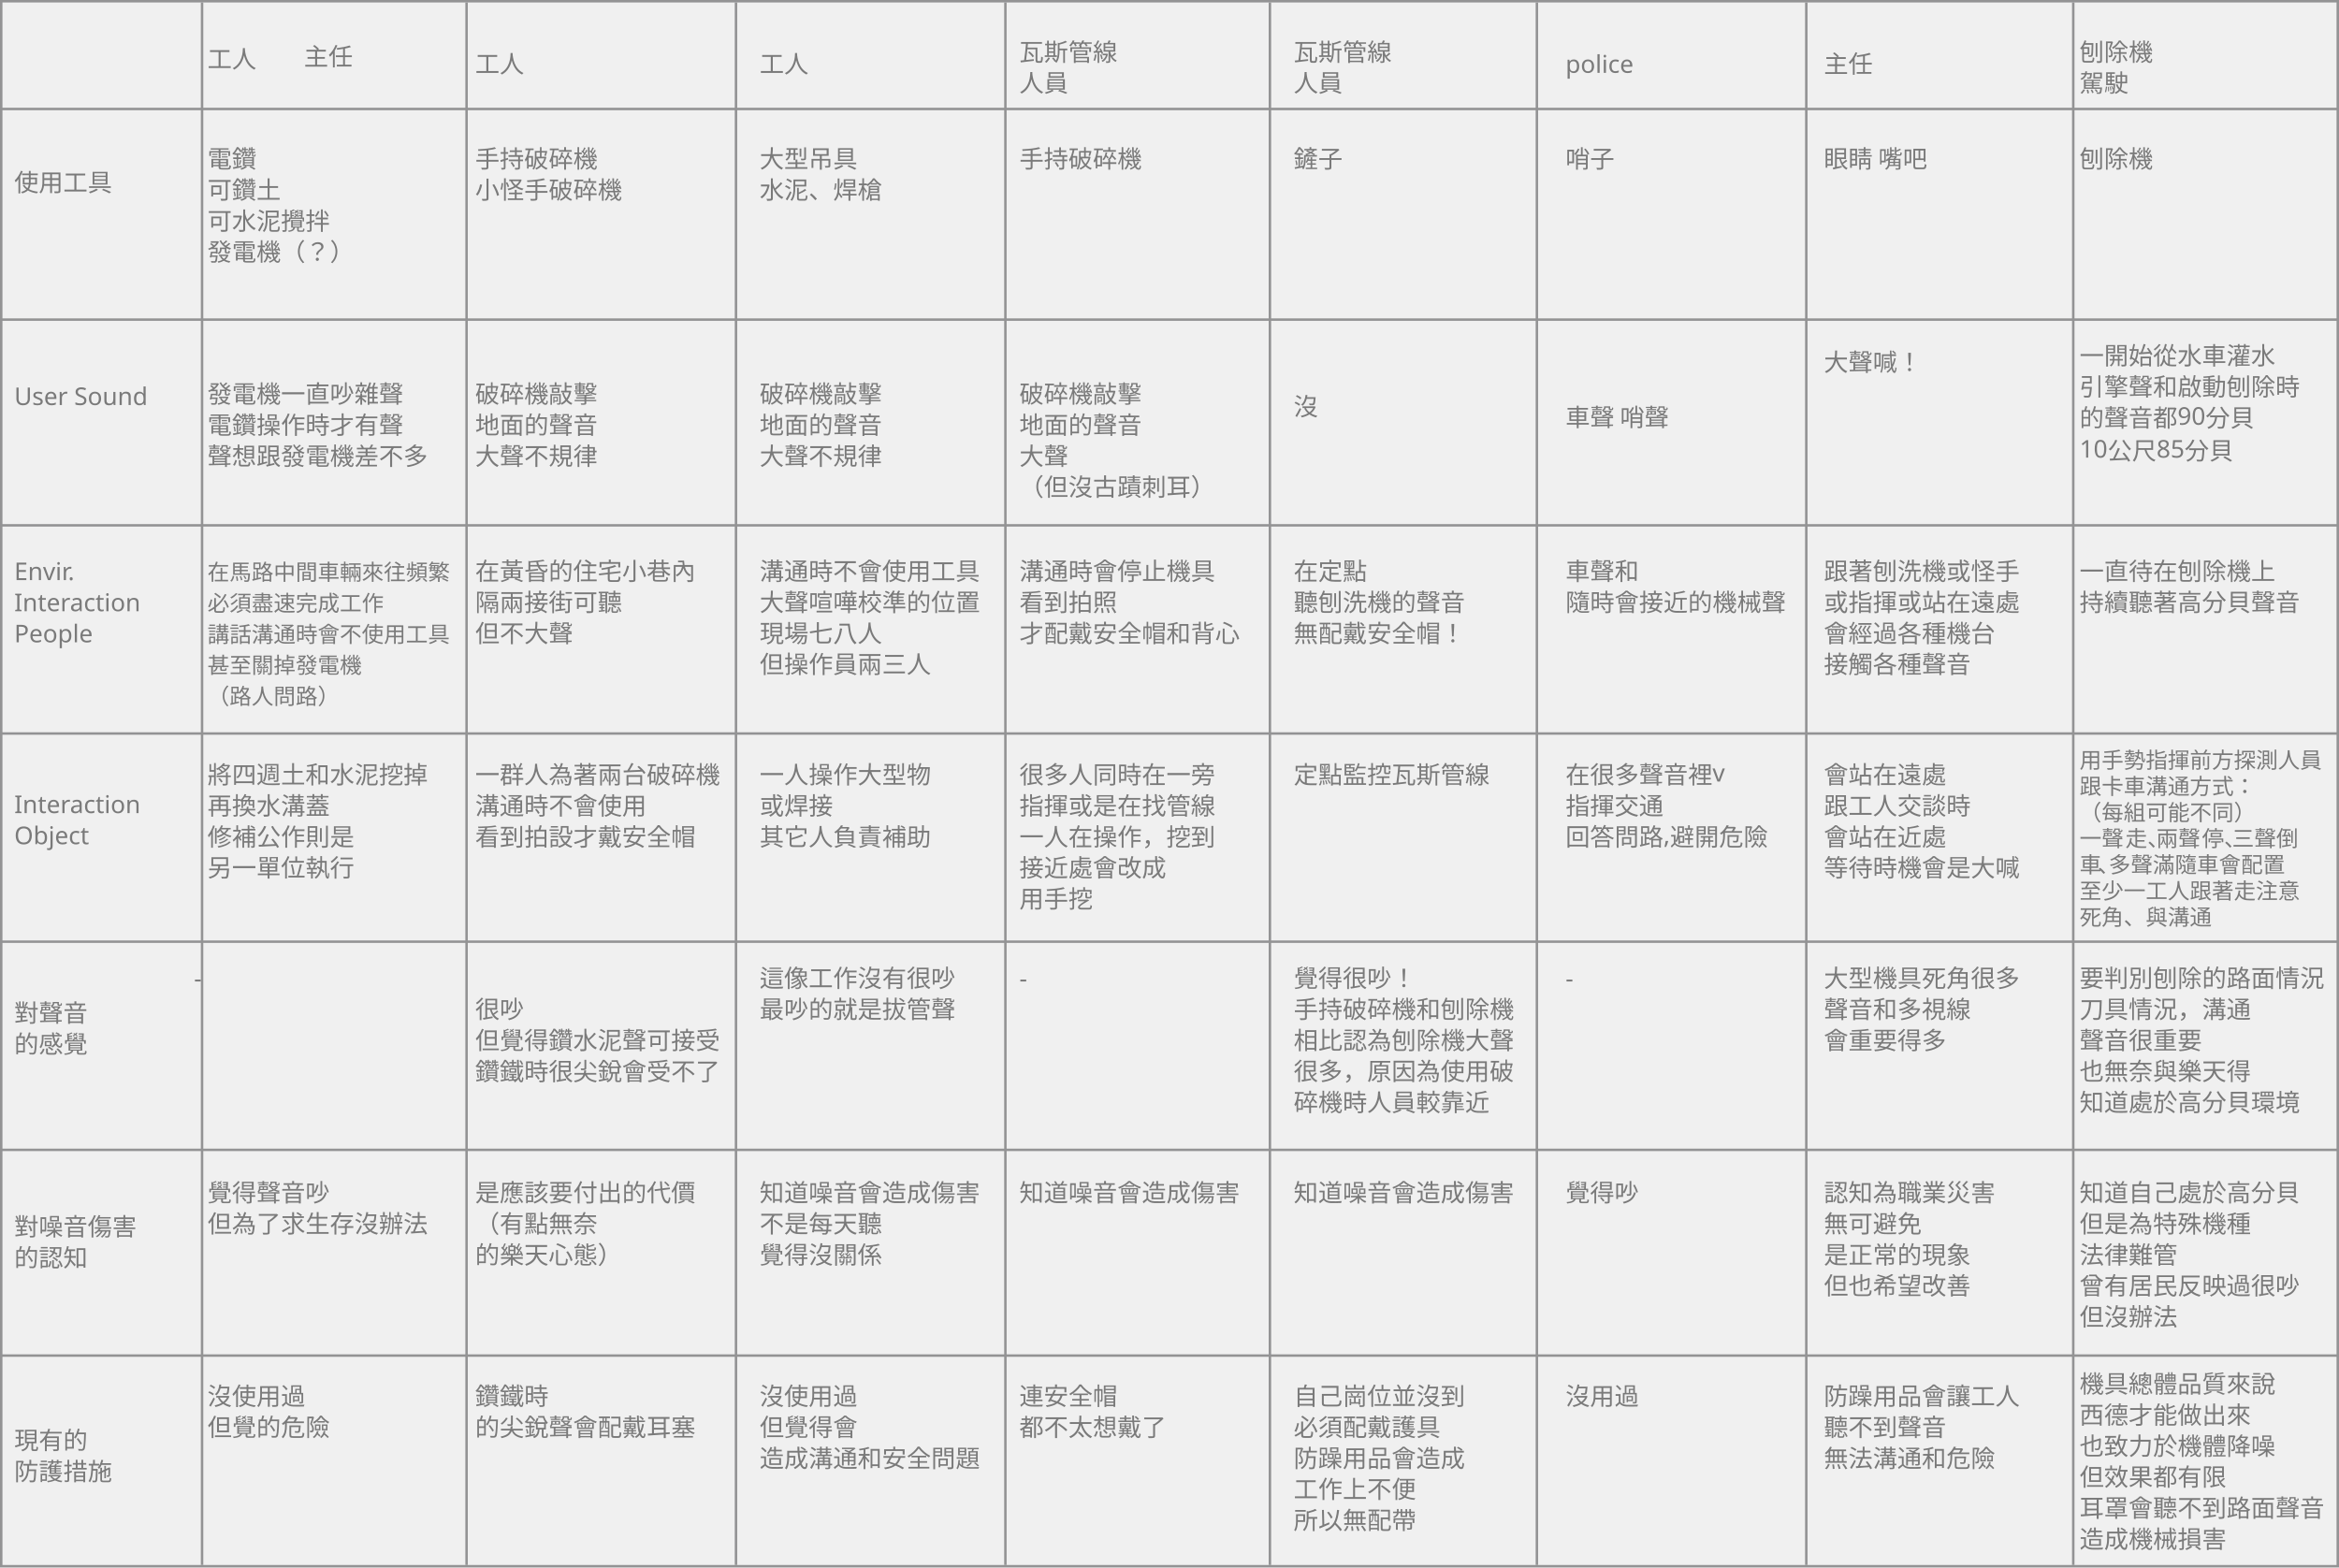
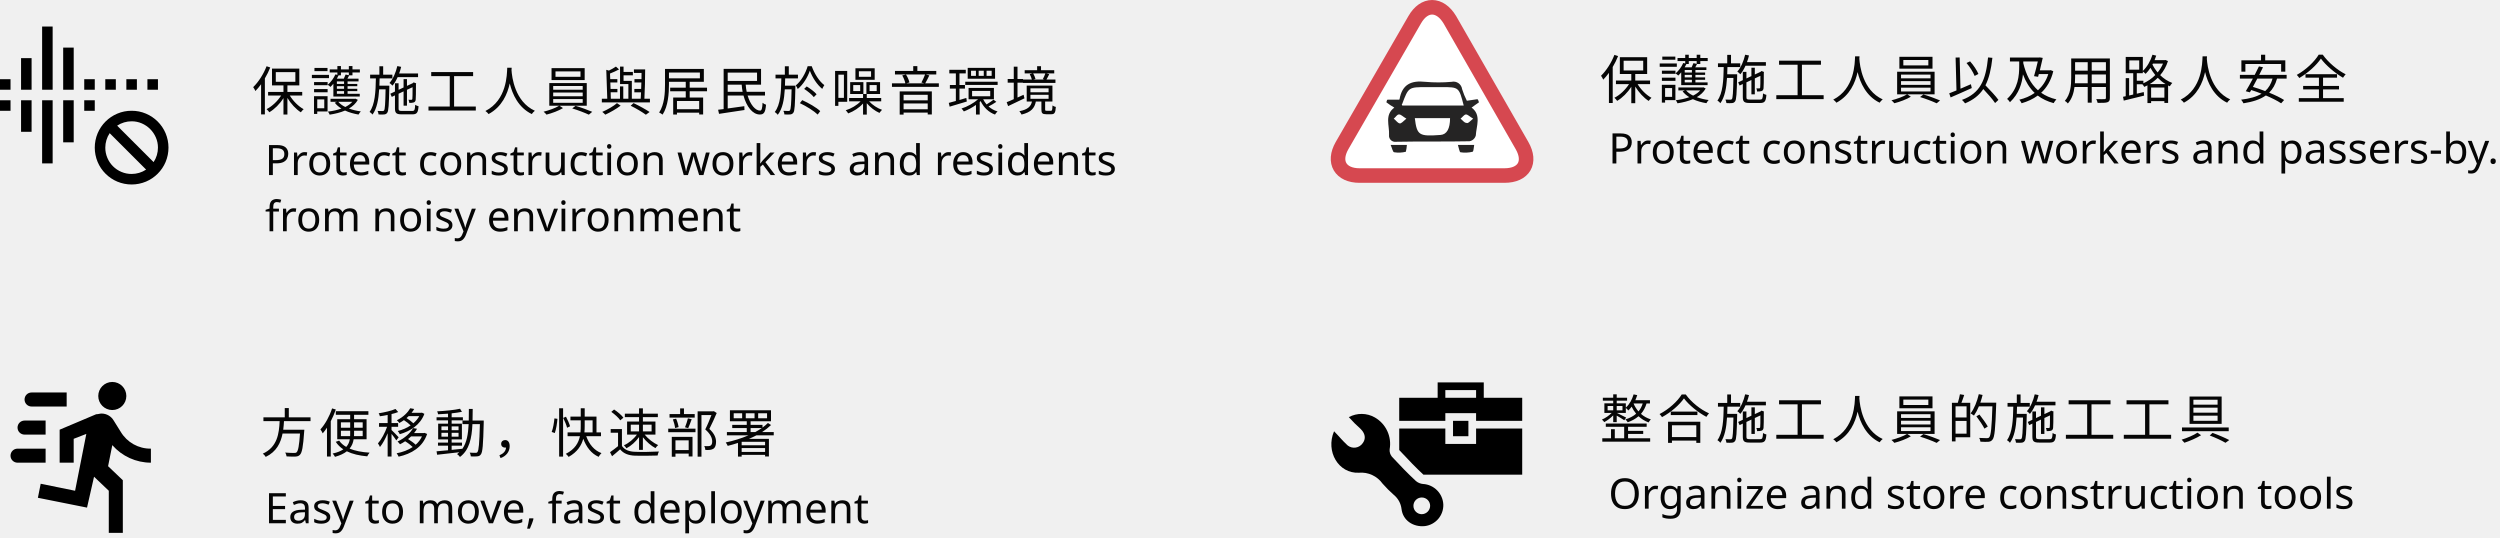
- <svg xmlns="http://www.w3.org/2000/svg" width="955" height="640" viewBox="0 0 955 640">
-   <g id="d_wall4" transform="translate(-359 -2449.528)">
-     <text id="瓦斯管線_人員" data-name="瓦斯管線 人員" transform="translate(775.189 2474.432)" fill="#7a7a7a" font-size="10" font-family="MicrosoftJhengHeiUIRegular, Microsoft JhengHei UI">
-       <tspan x="0" y="0">瓦斯管線</tspan>
-       <tspan x="0" y="12.6">人員</tspan>
+ <svg xmlns="http://www.w3.org/2000/svg" width="712.251" height="153.072" viewBox="0 0 712.251 153.072">
+   <g id="d_wall4" transform="translate(-1110.006 -834.052)">
+     <text id="Organize_and_store_construction_tools" data-name="Organize and store construction tools" transform="translate(1568.258 978.978)" fill="#050505" font-size="12" font-family="NotoSans-Regular, Noto Sans">
+       <tspan x="0" y="0">Organize and store construction tools</tspan>
    </text>
-     <text id="瓦斯管線_人員-2" data-name="瓦斯管線 人員" transform="translate(887.189 2474.432)" fill="#7a7a7a" font-size="10" font-family="MicrosoftJhengHeiUIRegular, Microsoft JhengHei UI">
-       <tspan x="0" y="0">瓦斯管線</tspan>
-       <tspan x="0" y="12.6">人員</tspan>
+     <text id="Protect_construction_workers_and_residents_from_noisy_environment" data-name="Protect construction workers and residents  from noisy environment" transform="translate(1185.49 883.937)" fill="#050505" font-size="12" font-family="NotoSans-Regular, Noto Sans">
+       <tspan x="0" y="0">Protect construction workers and residents </tspan>
+       <tspan x="0" y="16">from noisy environment</tspan>
    </text>
-     <text id="刨除機_駕駛" data-name="刨除機 駕駛" transform="translate(1208.053 2474.432)" fill="#7a7a7a" font-size="10" font-family="MicrosoftJhengHeiUIRegular, Microsoft JhengHei UI">
-       <tspan x="0" y="0">刨除機</tspan>
-       <tspan x="0" y="12.6">駕駛</tspan>
+     <text id="Protect_construction_workers_and_passers-by." data-name="Protect construction workers and passers-by." transform="translate(1568.258 880.624)" fill="#050505" font-size="12" font-family="NotoSans-Regular, Noto Sans">
+       <tspan x="0" y="0">Protect construction workers and passers-by.</tspan>
    </text>
-     <text id="主任" transform="translate(1103.654 2479.261)" fill="#7a7a7a" font-size="10" font-family="MicrosoftJhengHeiUIRegular, Microsoft JhengHei UI">
-       <tspan x="0" y="0">主任</tspan>
+     <text id="Easy_to_move_fast_deployment" data-name="Easy to move, fast deployment" transform="translate(1185.49 983.124)" fill="#050505" font-size="12" font-family="NotoSans-Regular, Noto Sans">
+       <tspan x="0" y="0">Easy to move, fast deployment</tspan>
    </text>
-     <text id="police" transform="translate(998.189 2479.261)" fill="#7a7a7a" font-size="10" font-family="MicrosoftJhengHeiUIRegular, Microsoft JhengHei UI">
-       <tspan x="0" y="0">police</tspan>
+     <text id="整合施工人員的施工工具" transform="translate(1565.797 959)" fill="#050505" font-size="15" font-family="YuGothicUI-Regular, Yu Gothic UI" letter-spacing="0.1em">
+       <tspan x="0" y="0">整合施工人員的施工工具</tspan>
    </text>
-     <text id="哨子" transform="translate(998.189 2518.018)" fill="#7a7a7a" font-size="10" font-family="MicrosoftJhengHeiUIRegular, Microsoft JhengHei UI">
-       <tspan x="0" y="0">哨子</tspan>
+     <text id="保護施工人員與居民於噪音環境" transform="translate(1181.797 865.488)" fill="#050505" font-size="15" font-family="YuGothicUI-Regular, Yu Gothic UI" letter-spacing="0.1em">
+       <tspan x="0" y="0">保護施工人員與居民於噪音環境</tspan>
    </text>
-     <text id="工人" transform="translate(443.69 2477.261)" fill="#7a7a7a" font-size="10" font-family="MicrosoftJhengHeiUIRegular, Microsoft JhengHei UI">
-       <tspan x="0" y="0">工人</tspan>
+     <text id="方便移動_快速部署" data-name="方便移動，快速部署" transform="translate(1184.258 962.956)" fill="#050505" font-size="15" font-family="YuGothicUI-Regular, Yu Gothic UI" letter-spacing="0.1em">
+       <tspan x="0" y="0">方便移動，快速部署</tspan>
    </text>
-     <text id="工人-2" data-name="工人" transform="translate(553 2479.261)" fill="#7a7a7a" font-size="10" font-family="MicrosoftJhengHeiUIRegular, Microsoft JhengHei UI">
-       <tspan x="0" y="0">工人</tspan>
+     <text id="保護施工人員以及用路人安全" transform="translate(1565.797 862.248)" fill="#050505" font-size="15" font-family="YuGothicUI-Regular, Yu Gothic UI" letter-spacing="0.1em">
+       <tspan x="0" y="0">保護施工人員以及用路人安全</tspan>
    </text>
-     <text id="工人-3" data-name="工人" transform="translate(669.139 2479.261)" fill="#7a7a7a" font-size="10" font-family="MicrosoftJhengHeiUIRegular, Microsoft JhengHei UI">
-       <tspan x="0" y="0">工人</tspan>
-     </text>
-     <text id="主任-2" data-name="主任" transform="translate(483.076 2476.261)" fill="#7a7a7a" font-size="10" font-family="MicrosoftJhengHeiUIRegular, Microsoft JhengHei UI">
-       <tspan x="0" y="0">主任</tspan>
-     </text>
-     <text id="使用工具" transform="translate(364.802 2527.669)" fill="#7a7a7a" font-size="10" font-family="MicrosoftJhengHeiUIRegular, Microsoft JhengHei UI">
-       <tspan x="0" y="0">使用工具</tspan>
-     </text>
-     <text id="User_Sound" data-name="User Sound" transform="translate(364.801 2614.917)" fill="#7a7a7a" font-size="10" font-family="MicrosoftJhengHeiUIRegular, Microsoft JhengHei UI">
-       <tspan x="0" y="0">User Sound</tspan>
-     </text>
-     <text id="Envir._Interaction_People" data-name="Envir.  Interaction  People" transform="translate(364.802 2686.393)" fill="#7a7a7a" font-size="10" font-family="MicrosoftJhengHeiUIRegular, Microsoft JhengHei UI">
-       <tspan x="0" y="0">Envir. </tspan>
-       <tspan x="0" y="12.7">Interaction </tspan>
-       <tspan x="0" y="25.4">People</tspan>
-     </text>
-     <text id="Interaction_Object" data-name="Interaction  Object" transform="translate(364.802 2781.526)" fill="#7a7a7a" font-size="10" font-family="MicrosoftJhengHeiUIRegular, Microsoft JhengHei UI">
-       <tspan x="0" y="0">Interaction </tspan>
-       <tspan x="0" y="12.7">Object</tspan>
-     </text>
-     <text id="對聲音_的感覺" data-name="對聲音 的感覺" transform="translate(364.802 2866.774)" fill="#7a7a7a" font-size="10" font-family="MicrosoftJhengHeiUIRegular, Microsoft JhengHei UI">
-       <tspan x="0" y="0">對聲音</tspan>
-       <tspan x="0" y="12.7">的感覺</tspan>
-     </text>
-     <text id="對噪音傷害_的認知" data-name="對噪音傷害 的認知" transform="translate(364.801 2954.022)" fill="#7a7a7a" font-size="10" font-family="MicrosoftJhengHeiUIRegular, Microsoft JhengHei UI">
-       <tspan x="0" y="0">對噪音傷害</tspan>
-       <tspan x="0" y="12.7">的認知</tspan>
-     </text>
-     <text id="現有的_防護措施" data-name="現有的 防護措施" transform="translate(364.802 3041.269)" fill="#7a7a7a" font-size="10" font-family="MicrosoftJhengHeiUIRegular, Microsoft JhengHei UI">
-       <tspan x="0" y="0">現有的</tspan>
-       <tspan x="0" y="12.7">防護措施</tspan>
-     </text>
-     <g id="グループ" transform="translate(359 2395.428)">
-       <text id="電鑽" transform="translate(84.69 122.59)" fill="#7a7a7a" font-size="10" font-family="MicrosoftJhengHeiUIRegular, Microsoft JhengHei UI">
-         <tspan x="0" y="0">電鑽</tspan>
-       </text>
-       <text id="可鑽土" transform="translate(84.69 135.29)" fill="#7a7a7a" font-size="10" font-family="MicrosoftJhengHeiUIRegular, Microsoft JhengHei UI">
-         <tspan x="0" y="0">可鑽土</tspan>
-       </text>
-       <text id="可水泥攪拌" transform="translate(84.69 147.99)" fill="#7a7a7a" font-size="10" font-family="MicrosoftJhengHeiUIRegular, Microsoft JhengHei UI">
-         <tspan x="0" y="0">可水泥攪拌</tspan>
-       </text>
-       <text id="發電機_" data-name="發電機（？）" transform="translate(84.69 160.59)" fill="#7a7a7a" font-size="10" font-family="MicrosoftJhengHeiUIRegular, Microsoft JhengHei UI">
-         <tspan x="0" y="0">發電機（？）</tspan>
-       </text>
+     <path id="パス_18094" data-name="パス 18094" d="M51.526,30.468a2.381,2.381,0,1,1,2.381-2.381,2.424,2.424,0,0,1-2.381,2.381m.366-8.607a3.642,3.642,0,0,1-2.014-.824c-2.381-2.2-4.67-4.578-6.867-6.959a2.9,2.9,0,0,1-.641-2.106,8.691,8.691,0,0,0-4.212-9.065,7.627,7.627,0,0,0-7.417-.092A39.427,39.427,0,0,0,34.129,6.2c1.465,1.465,1.557,3.113.183,4.487a2.968,2.968,0,0,1-4.3-.183c-1.19-1.1-2.2-2.381-3.479-3.663-2.472,5.769,1.282,12.087,7.05,11.812a7.477,7.477,0,0,1,6.776,3.113,35.283,35.283,0,0,0,3.2,3.2A6.116,6.116,0,0,1,45.757,29c.366,3.2,3.3,5.219,6.684,4.853a6,6,0,0,0,5.219-6.135,6.142,6.142,0,0,0-5.769-5.86" transform="translate(1463.547 950.079)" />
+     <g id="グループ_2232" data-name="グループ 2232" transform="translate(1131.096 829.493)">
+       <path id="パス_18095" data-name="パス 18095" d="M364.4,50.014c-5.413,0-7.714-3.789-5.007-8.525L380.1,5.627c2.706-4.736,7.172-4.736,10.014,0l20.569,35.861c2.706,4.736.541,8.525-5.007,8.525Z" transform="translate(1.86 4.559)" fill="#fff" stroke="#d64850" stroke-miterlimit="10" stroke-width="4.148" />
+       <path id="パス_18096" data-name="パス 18096" d="M370.947,26.668a19.207,19.207,0,0,1-2.247-1.5s.15-.749.3-.749h3.295c-.15.3,0,0,.15-.15.749-4.194,3.295-5.392,7.339-4.942a41.677,41.677,0,0,0,7.489,0,2.468,2.468,0,0,1,3,2.1,21.657,21.657,0,0,0,1.348,3.295c1.048-.15,2.1-.3,3-.449.15,0,.449.749.449.9-.6.449-1.348.9-2.1,1.5,2.846,2.1,1.348,5.242,1.2,7.938a2.265,2.265,0,0,1-1.8,1.647c-7.039.15-13.929,0-20.968.15a1.741,1.741,0,0,1-1.947-1.947c.15-2.7-1.348-5.691,1.5-7.788m2.247-.6h17.523c-1.348-5.242-1.348-5.242-6.29-5.242h-4.194c-5.242,0-5.242,0-7.039,4.793q-.225,0,0,.449m3.594,3.595c.6,4.942,1.2,5.242,7.339,4.793,1.8-.15,2.7-1.8,2.7-4.793Zm16.625.15c-1.048-.6-1.5-1.2-2.1-1.2-.6.15-.9.749-1.5,1.2.6.449,1.048,1.2,1.648,1.2.449.3,1.048-.449,1.947-1.2m-19.021,0c-1.048-.6-1.5-1.2-2.1-1.2s-.9.749-1.5,1.2c.6.449,1.048,1.2,1.648,1.348.449.15,1.048-.6,1.947-1.348" transform="translate(5.196 8.544)" fill="#252424" fill-rule="evenodd" />
+       <path id="パス_18097" data-name="パス 18097" d="M369.5,31.3h4.643a13.491,13.491,0,0,1-.3,1.947,8.163,8.163,0,0,1-3.295.15c-.449,0-.6-1.2-1.048-2.1" transform="translate(5.595 14.546)" fill="#252424" fill-rule="evenodd" />
+       <path id="パス_18098" data-name="パス 18098" d="M382.3,31.3h4.643c-.15.749-.15,1.8-.449,1.947a8.78,8.78,0,0,1-3.445.15c-.3,0-.449-1.2-.749-2.1" transform="translate(11.965 14.546)" fill="#252424" fill-rule="evenodd" />
    </g>
-     <text id="手持破碎機_小怪手破碎機" data-name="手持破碎機 小怪手破碎機" transform="translate(553 2518.018)" fill="#7a7a7a" font-size="10" font-family="MicrosoftJhengHeiUIRegular, Microsoft JhengHei UI">
-       <tspan x="0" y="0">手持破碎機</tspan>
-       <tspan x="0" y="12.7">小怪手破碎機</tspan>
-     </text>
-     <text id="大型吊具_水泥_焊槍" data-name="大型吊具 水泥、焊槍" transform="translate(669.139 2518.018)" fill="#7a7a7a" font-size="10" font-family="MicrosoftJhengHeiUIRegular, Microsoft JhengHei UI">
-       <tspan x="0" y="0">大型吊具</tspan>
-       <tspan x="0" y="12.7">水泥、焊槍</tspan>
-     </text>
-     <text id="手持破碎機" transform="translate(775.189 2518.018)" fill="#7a7a7a" font-size="10" font-family="MicrosoftJhengHeiUIRegular, Microsoft JhengHei UI">
-       <tspan x="0" y="0">手持破碎機</tspan>
-     </text>
-     <text id="鏟子" transform="translate(887.189 2518.018)" fill="#7a7a7a" font-size="10" font-family="MicrosoftJhengHeiUIRegular, Microsoft JhengHei UI">
-       <tspan x="0" y="0">鏟子</tspan>
-     </text>
-     <text id="眼睛_嘴吧" data-name="眼睛 嘴吧" transform="translate(1103.654 2518.018)" fill="#7a7a7a" font-size="10" font-family="MicrosoftJhengHeiUIRegular, Microsoft JhengHei UI">
-       <tspan x="0" y="0">眼睛 嘴吧</tspan>
-     </text>
-     <text id="發電機一直吵雜聲_電鑽操作時才有聲_聲想跟發電機差不多" data-name="發電機一直吵雜聲 電鑽操作時才有聲 聲想跟發電機差不多" transform="translate(443.69 2614.012)" fill="#7a7a7a" font-size="10" font-family="MicrosoftJhengHeiUIRegular, Microsoft JhengHei UI">
-       <tspan x="0" y="0">發電機一直吵雜聲</tspan>
-       <tspan x="0" y="12.7">電鑽操作時才有聲</tspan>
-       <tspan x="0" y="25.4">聲想跟發電機差不多</tspan>
-     </text>
-     <g id="グループ-2" data-name="グループ" transform="translate(359 2395.428)">
-       <text id="在馬路中間車輛來往頻繁" transform="translate(84.69 290.964)" fill="#7a7a7a" font-size="9" font-family="MicrosoftJhengHeiUIRegular, Microsoft JhengHei UI">
-         <tspan x="0" y="0">在馬路中間車輛來往頻繁</tspan>
-       </text>
-       <text id="必須盡速完成工作" transform="translate(84.69 303.664)" fill="#7a7a7a" font-size="9" font-family="MicrosoftJhengHeiUIRegular, Microsoft JhengHei UI">
-         <tspan x="0" y="0">必須盡速完成工作</tspan>
-       </text>
-       <text id="講話溝通時會不使用工具" transform="translate(84.69 316.364)" fill="#7a7a7a" font-size="9" font-family="MicrosoftJhengHeiUIRegular, Microsoft JhengHei UI">
-         <tspan x="0" y="0">講話溝通時會不使用工具</tspan>
-       </text>
-       <text id="甚至關掉發電機" transform="translate(84.69 328.964)" fill="#7a7a7a" font-size="9" font-family="MicrosoftJhengHeiUIRegular, Microsoft JhengHei UI">
-         <tspan x="0" y="0">甚至關掉發電機</tspan>
-       </text>
-       <text id="_路人問路_" data-name="（路人問路）" transform="translate(84.69 341.664)" fill="#7a7a7a" font-size="9" font-family="MicrosoftJhengHeiUIRegular, Microsoft JhengHei UI">
-         <tspan x="0" y="0">（路人問路）</tspan>
-       </text>
+     <g id="run-fast" transform="translate(1109 939.871)">
+       <path id="パス_20644" data-name="パス 20644" d="M33,11a4,4,0,1,0-4-4,4,4,0,0,0,4,4M25.8,38.8l2-8.8L32,34V46h4V31l-4.2-4L33,21a14.6,14.6,0,0,0,11,5V22a9.827,9.827,0,0,1-8.6-4.8l-2-3.2A4.019,4.019,0,0,0,30,12c-.6,0-1,.2-1.6.2L18,16.6V26h4V19.2l3.6-1.4L22.4,34l-9.8-2-.8,4,14,2.8M8,18a2,2,0,0,1,0-4h6v4H8m2-8a2,2,0,0,1,0-4H20v4H10M6,26a2,2,0,1,1,0-4h8v4Z" />
    </g>
-     <text id="在黃昏的住宅小巷內_隔兩接街可聽_但不大聲" data-name="在黃昏的住宅小巷內 隔兩接街可聽 但不大聲" transform="translate(553 2686.393)" fill="#7a7a7a" font-size="10" font-family="MicrosoftJhengHeiUIRegular, Microsoft JhengHei UI">
-       <tspan x="0" y="0">在黃昏的住宅小巷內</tspan>
-       <tspan x="0" y="12.7">隔兩接街可聽</tspan>
-       <tspan x="0" y="25.4">但不大聲</tspan>
-     </text>
-     <g id="グループ-3" data-name="グループ" transform="translate(359 2395.428)">
-       <text id="溝通時不會使用工具" transform="translate(310.139 290.964)" fill="#7a7a7a" font-size="10" font-family="MicrosoftJhengHeiUIRegular, Microsoft JhengHei UI">
-         <tspan x="0" y="0">溝通時不會使用工具</tspan>
-       </text>
-       <text id="大聲喧嘩校準的位置" transform="translate(310.139 303.664)" fill="#7a7a7a" font-size="10" font-family="MicrosoftJhengHeiUIRegular, Microsoft JhengHei UI">
-         <tspan x="0" y="0">大聲喧嘩校準的位置</tspan>
-       </text>
-       <text id="現場七八人" transform="translate(310.139 316.364)" fill="#7a7a7a" font-size="10" font-family="MicrosoftJhengHeiUIRegular, Microsoft JhengHei UI">
-         <tspan x="0" y="0">現場七八人</tspan>
-       </text>
-       <text id="但操作員兩三人" transform="translate(310.139 328.964)" fill="#7a7a7a" font-size="10" font-family="MicrosoftJhengHeiUIRegular, Microsoft JhengHei UI">
-         <tspan x="0" y="0">但操作員兩三人</tspan>
-       </text>
+     <g id="toolbox" transform="translate(1508.643 937)">
+       <path id="前面オブジェクトで型抜き_144" data-name="前面オブジェクトで型抜き 144" d="M35.039,13.139H6.887C4.862,11.248,2.714,9.061.126,6.257A1.479,1.479,0,0,1,0,6.113V0H13.14V4.38H21.9V0H35.039V13.138Z" transform="translate(0 19.14)" />
+       <path id="パス_20648" data-name="パス 20648" d="M21,21h4.38v4.38H21Z" transform="translate(-5.67 -4.05)" />
+       <path id="パス_20649" data-name="パス 20649" d="M24.09,10.38V6H10.95v4.38H0v6.57H13.14V14.76H21.9v2.19h13.14V10.38Zm-10.95,0V8.19H21.9v2.19Z" transform="translate(0)" />
    </g>
-     <text id="溝通時會停止機具_看到拍照_才配戴安全帽和背心" data-name="溝通時會停止機具 看到拍照 才配戴安全帽和背心" transform="translate(775.189 2686.393)" fill="#7a7a7a" font-size="10" font-family="MicrosoftJhengHeiUIRegular, Microsoft JhengHei UI">
-       <tspan x="0" y="0">溝通時會停止機具</tspan>
-       <tspan x="0" y="12.7">看到拍照</tspan>
-       <tspan x="0" y="25.4">才配戴安全帽和背心</tspan>
-     </text>
-     <text id="在定點_聽刨洗機的聲音_無配戴安全帽_" data-name="在定點 聽刨洗機的聲音 無配戴安全帽！" transform="translate(887.189 2686.393)" fill="#7a7a7a" font-size="10" font-family="MicrosoftJhengHeiUIRegular, Microsoft JhengHei UI">
-       <tspan x="0" y="0">在定點</tspan>
-       <tspan x="0" y="12.7">聽刨洗機的聲音</tspan>
-       <tspan x="0" y="25.4">無配戴安全帽！</tspan>
-     </text>
-     <text id="車聲和_隨時會接近的機械聲" data-name="車聲和 隨時會接近的機械聲" transform="translate(998.189 2686.393)" fill="#7a7a7a" font-size="10" font-family="MicrosoftJhengHeiUIRegular, Microsoft JhengHei UI">
-       <tspan x="0" y="0">車聲和</tspan>
-       <tspan x="0" y="12.7">隨時會接近的機械聲</tspan>
-     </text>
-     <g id="グループ-4" data-name="グループ" transform="translate(359 2395.428)">
-       <text id="跟著刨洗機或怪手" transform="translate(744.654 290.964)" fill="#7a7a7a" font-size="10" font-family="MicrosoftJhengHeiUIRegular, Microsoft JhengHei UI">
-         <tspan x="0" y="0">跟著刨洗機或怪手</tspan>
-       </text>
-       <text id="或指揮或站在遠處" transform="translate(744.654 303.664)" fill="#7a7a7a" font-size="10" font-family="MicrosoftJhengHeiUIRegular, Microsoft JhengHei UI">
-         <tspan x="0" y="0">或指揮或站在遠處</tspan>
-       </text>
-       <text id="會經過各種機台" transform="translate(744.654 316.364)" fill="#7a7a7a" font-size="10" font-family="MicrosoftJhengHeiUIRegular, Microsoft JhengHei UI">
-         <tspan x="0" y="0">會經過各種機台</tspan>
-       </text>
-       <text id="接觸各種聲音" transform="translate(744.654 328.964)" fill="#7a7a7a" font-size="10" font-family="MicrosoftJhengHeiUIRegular, Microsoft JhengHei UI">
-         <tspan x="0" y="0">接觸各種聲音</tspan>
-       </text>
+     <g id="NoiseCancelationOff" transform="translate(1110.006 838.611)">
+       <path id="パス_20645" data-name="パス 20645" d="M0,18H3v3H0Zm6-6H9v9H6Zm6-9h3V21H12Zm6,6h3V21H18Zm9,12H24V18h3Zm18,0H42V18h3ZM0,24H3v3H0Zm6,0H9v9H6Zm6,0h3V42H12Zm6,0h3V36H18Zm9,3H24V24h3Zm12-6H36V18h3Zm-6,0H30V18h3Zm4.5,6a10.255,10.255,0,0,1,4.09.82,10.523,10.523,0,0,1,5.59,5.59,10.607,10.607,0,0,1,0,8.181,10.523,10.523,0,0,1-5.59,5.59,10.607,10.607,0,0,1-8.181,0,10.523,10.523,0,0,1-5.59-5.59,10.607,10.607,0,0,1,0-8.181,10.523,10.523,0,0,1,5.59-5.59A10.255,10.255,0,0,1,37.5,27ZM30,37.5a7.348,7.348,0,0,0,.586,2.918,7.469,7.469,0,0,0,4,4A7.348,7.348,0,0,0,37.5,45a7.465,7.465,0,0,0,2.156-.316,7.324,7.324,0,0,0,1.969-.926L31.246,33.379a7.324,7.324,0,0,0-.926,1.969A7.465,7.465,0,0,0,30,37.5Zm13.759,4.125a7.324,7.324,0,0,0,.926-1.969A7.465,7.465,0,0,0,45,37.5a7.141,7.141,0,0,0-.6-2.907,7.682,7.682,0,0,0-4-4A7.141,7.141,0,0,0,37.5,30a7.465,7.465,0,0,0-2.156.316,7.324,7.324,0,0,0-1.969.926Z" />
    </g>
-     <text id="一直待在刨除機上_持續聽著高分貝聲音" data-name="一直待在刨除機上 持續聽著高分貝聲音" transform="translate(1208.053 2686.393)" fill="#7a7a7a" font-size="10" font-family="MicrosoftJhengHeiUIRegular, Microsoft JhengHei UI">
-       <tspan x="0" y="0">一直待在刨除機上</tspan>
-       <tspan x="0" y="12.7">持續聽著高分貝聲音</tspan>
-     </text>
-     <g id="グループ-5" data-name="グループ" transform="translate(359 2395.428)">
-       <text id="將四週土和水泥挖掉" transform="translate(84.69 374.054)" fill="#7a7a7a" font-size="10" font-family="MicrosoftJhengHeiUIRegular, Microsoft JhengHei UI">
-         <tspan x="0" y="0">將四週土和水泥挖掉</tspan>
-       </text>
-       <text id="再換水溝蓋" transform="translate(84.69 386.754)" fill="#7a7a7a" font-size="10" font-family="MicrosoftJhengHeiUIRegular, Microsoft JhengHei UI">
-         <tspan x="0" y="0">再換水溝蓋</tspan>
-       </text>
-       <text id="修補公作則是" transform="translate(84.69 399.454)" fill="#7a7a7a" font-size="10" font-family="MicrosoftJhengHeiUIRegular, Microsoft JhengHei UI">
-         <tspan x="0" y="0">修補公作則是</tspan>
-       </text>
-       <text id="另一單位執行" transform="translate(84.69 412.054)" fill="#7a7a7a" font-size="10" font-family="MicrosoftJhengHeiUIRegular, Microsoft JhengHei UI">
-         <tspan x="0" y="0">另一單位執行</tspan>
-       </text>
-     </g>
-     <text id="一群人為著兩台破碎機_溝通時不會使用_看到拍設才戴安全帽" data-name="一群人為著兩台破碎機 溝通時不會使用 看到拍設才戴安全帽" transform="translate(553 2769.482)" fill="#7a7a7a" font-size="10" font-family="MicrosoftJhengHeiUIRegular, Microsoft JhengHei UI">
-       <tspan x="0" y="0">一群人為著兩台破碎機</tspan>
-       <tspan x="0" y="12.7">溝通時不會使用</tspan>
-       <tspan x="0" y="25.4">看到拍設才戴安全帽</tspan>
-     </text>
-     <text id="一人操作大型物_或焊接_其它人負責補助" data-name="一人操作大型物 或焊接 其它人負責補助" transform="translate(669.139 2769.482)" fill="#7a7a7a" font-size="10" font-family="MicrosoftJhengHeiUIRegular, Microsoft JhengHei UI">
-       <tspan x="0" y="0">一人操作大型物</tspan>
-       <tspan x="0" y="12.7">或焊接</tspan>
-       <tspan x="0" y="25.4">其它人負責補助</tspan>
-     </text>
-     <g id="グループ-6" data-name="グループ" transform="translate(359 2395.428)">
-       <text id="很多人同時在一旁" transform="translate(416.19 374.054)" fill="#7a7a7a" font-size="10" font-family="MicrosoftJhengHeiUIRegular, Microsoft JhengHei UI">
-         <tspan x="0" y="0">很多人同時在一旁</tspan>
-       </text>
-       <text id="指揮或是在找管線" transform="translate(416.19 386.754)" fill="#7a7a7a" font-size="10" font-family="MicrosoftJhengHeiUIRegular, Microsoft JhengHei UI">
-         <tspan x="0" y="0">指揮或是在找管線</tspan>
-       </text>
-       <text id="一人在操作_挖到" data-name="一人在操作，挖到" transform="translate(416.19 399.454)" fill="#7a7a7a" font-size="10" font-family="MicrosoftJhengHeiUIRegular, Microsoft JhengHei UI">
-         <tspan x="0" y="0">一人在操作，挖到</tspan>
-       </text>
-       <text id="接近處會改成" transform="translate(416.19 412.054)" fill="#7a7a7a" font-size="10" font-family="MicrosoftJhengHeiUIRegular, Microsoft JhengHei UI">
-         <tspan x="0" y="0">接近處會改成</tspan>
-       </text>
-       <text id="用手挖" transform="translate(416.19 424.754)" fill="#7a7a7a" font-size="10" font-family="MicrosoftJhengHeiUIRegular, Microsoft JhengHei UI">
-         <tspan x="0" y="0">用手挖</tspan>
-       </text>
-     </g>
-     <text id="定點監控瓦斯管線" transform="translate(887.189 2769.482)" fill="#7a7a7a" font-size="10" font-family="MicrosoftJhengHeiUIRegular, Microsoft JhengHei UI">
-       <tspan x="0" y="0">定點監控瓦斯管線</tspan>
-     </text>
-     <text id="在很多聲音裡v_指揮交通_回答問路_避開危險" data-name="在很多聲音裡v 指揮交通 回答問路,避開危險" transform="translate(998.189 2769.482)" fill="#7a7a7a" font-size="10" font-family="MicrosoftJhengHeiUIRegular, Microsoft JhengHei UI">
-       <tspan x="0" y="0">在很多聲音裡v</tspan>
-       <tspan x="0" y="12.7">指揮交通</tspan>
-       <tspan x="0" y="25.4">回答問路,避開危險</tspan>
-     </text>
-     <g id="グループ-7" data-name="グループ" transform="translate(359 2395.428)">
-       <text id="會站在遠處" transform="translate(744.654 374.054)" fill="#7a7a7a" font-size="10" font-family="MicrosoftJhengHeiUIRegular, Microsoft JhengHei UI">
-         <tspan x="0" y="0">會站在遠處</tspan>
-       </text>
-       <text id="跟工人交談時" transform="translate(744.654 386.754)" fill="#7a7a7a" font-size="10" font-family="MicrosoftJhengHeiUIRegular, Microsoft JhengHei UI">
-         <tspan x="0" y="0">跟工人交談時</tspan>
-       </text>
-       <text id="會站在近處" transform="translate(744.654 399.454)" fill="#7a7a7a" font-size="10" font-family="MicrosoftJhengHeiUIRegular, Microsoft JhengHei UI">
-         <tspan x="0" y="0">會站在近處</tspan>
-       </text>
-       <text id="等待時機會是大喊" transform="translate(744.654 412.054)" fill="#7a7a7a" font-size="10" font-family="MicrosoftJhengHeiUIRegular, Microsoft JhengHei UI">
-         <tspan x="0" y="0">等待時機會是大喊</tspan>
-       </text>
-     </g>
-     <g id="グループ-8" data-name="グループ" transform="translate(359 2395.428)">
-       <text id="用手勢指揮前方探測人員" transform="translate(849.053 367.721)" fill="#7a7a7a" font-size="9" font-family="MicrosoftJhengHeiUIRegular, Microsoft JhengHei UI">
-         <tspan x="0" y="0">用手勢指揮前方探測人員</tspan>
-       </text>
-       <text id="跟卡車溝通方式_" data-name="跟卡車溝通方式：" transform="translate(849.053 378.421)" fill="#7a7a7a" font-size="9" font-family="MicrosoftJhengHeiUIRegular, Microsoft JhengHei UI">
-         <tspan x="0" y="0">跟卡車溝通方式：</tspan>
-       </text>
-       <text id="_每組可能不同_" data-name="（每組可能不同）" transform="translate(849.053 389.121)" fill="#7a7a7a" font-size="9" font-family="MicrosoftJhengHeiUIRegular, Microsoft JhengHei UI">
-         <tspan x="0" y="0">（每組可能不同）</tspan>
-       </text>
-       <text id="一聲" transform="translate(849.053 399.721)" fill="#7a7a7a" font-size="9" font-family="MicrosoftJhengHeiUIRegular, Microsoft JhengHei UI">
-         <tspan x="0" y="0">一聲</tspan>
-       </text>
-       <text id="走_" data-name="走、" transform="translate(867.753 399.721)" fill="#7a7a7a" font-size="9" font-family="MicrosoftJhengHeiUIRegular, Microsoft JhengHei UI">
-         <tspan x="0" y="0">走、</tspan>
-       </text>
-       <text id="兩聲" transform="translate(880.353 399.721)" fill="#7a7a7a" font-size="9" font-family="MicrosoftJhengHeiUIRegular, Microsoft JhengHei UI">
-         <tspan x="0" y="0">兩聲</tspan>
-       </text>
-       <text id="停_" data-name="停、" transform="translate(899.053 399.721)" fill="#7a7a7a" font-size="9" font-family="MicrosoftJhengHeiUIRegular, Microsoft JhengHei UI">
-         <tspan x="0" y="0">停、</tspan>
-       </text>
-       <text id="三聲倒" transform="translate(911.353 399.721)" fill="#7a7a7a" font-size="9" font-family="MicrosoftJhengHeiUIRegular, Microsoft JhengHei UI">
-         <tspan x="0" y="0">三聲倒</tspan>
-       </text>
-       <text id="車" transform="translate(849.053 410.421)" fill="#7a7a7a" font-size="9" font-family="MicrosoftJhengHeiUIRegular, Microsoft JhengHei UI">
-         <tspan x="0" y="0">車</tspan>
-       </text>
-       <text id="_" data-name="、" transform="translate(856.453 410.421)" fill="#7a7a7a" font-size="9" font-family="MicrosoftJhengHeiUIRegular, Microsoft JhengHei UI">
-         <tspan x="0" y="0">、</tspan>
-       </text>
-       <text id="多聲滿隨車會配置" transform="translate(860.953 410.421)" fill="#7a7a7a" font-size="9" font-family="MicrosoftJhengHeiUIRegular, Microsoft JhengHei UI">
-         <tspan x="0" y="0">多聲滿隨車會配置</tspan>
-       </text>
-       <text id="至少一工人跟著走注意" transform="translate(849.053 421.121)" fill="#7a7a7a" font-size="9" font-family="MicrosoftJhengHeiUIRegular, Microsoft JhengHei UI">
-         <tspan x="0" y="0">至少一工人跟著走注意</tspan>
-       </text>
-       <text id="死角_與溝通" data-name="死角、與溝通" transform="translate(849.053 431.821)" fill="#7a7a7a" font-size="9" font-family="MicrosoftJhengHeiUIRegular, Microsoft JhengHei UI">
-         <tspan x="0" y="0">死角、與溝通</tspan>
-       </text>
-     </g>
-     <text id="覺得聲音吵_但為了求生存沒辦法" data-name="覺得聲音吵 但為了求生存沒辦法" transform="translate(443.69 2940.133)" fill="#7a7a7a" font-size="10" font-family="MicrosoftJhengHeiUIRegular, Microsoft JhengHei UI">
-       <tspan x="0" y="0">覺得聲音吵</tspan>
-       <tspan x="0" y="12.7">但為了求生存沒辦法</tspan>
-     </text>
-     <text id="是應該要付出的代價_有點無奈_的樂天心態_" data-name="是應該要付出的代價 （有點無奈 的樂天心態）" transform="translate(553 2940.133)" fill="#7a7a7a" font-size="10" font-family="MicrosoftJhengHeiUIRegular, Microsoft JhengHei UI">
-       <tspan x="0" y="0">是應該要付出的代價</tspan>
-       <tspan x="0" y="12.7">（有點無奈</tspan>
-       <tspan x="0" y="25.4">的樂天心態）</tspan>
-     </text>
-     <text id="知道噪音會造成傷害_不是每天聽_覺得沒關係" data-name="知道噪音會造成傷害 不是每天聽 覺得沒關係" transform="translate(669.139 2940.133)" fill="#7a7a7a" font-size="10" font-family="MicrosoftJhengHeiUIRegular, Microsoft JhengHei UI">
-       <tspan x="0" y="0">知道噪音會造成傷害</tspan>
-       <tspan x="0" y="12.7">不是每天聽</tspan>
-       <tspan x="0" y="25.4">覺得沒關係</tspan>
-     </text>
-     <text id="知道噪音會造成傷害" transform="translate(775.189 2940.133)" fill="#7a7a7a" font-size="10" font-family="MicrosoftJhengHeiUIRegular, Microsoft JhengHei UI">
-       <tspan x="0" y="0">知道噪音會造成傷害</tspan>
-     </text>
-     <text id="知道噪音會造成傷害-2" data-name="知道噪音會造成傷害" transform="translate(887.189 2940.133)" fill="#7a7a7a" font-size="10" font-family="MicrosoftJhengHeiUIRegular, Microsoft JhengHei UI">
-       <tspan x="0" y="0">知道噪音會造成傷害</tspan>
-     </text>
-     <text id="覺得吵" transform="translate(998.189 2940.133)" fill="#7a7a7a" font-size="10" font-family="MicrosoftJhengHeiUIRegular, Microsoft JhengHei UI">
-       <tspan x="0" y="0">覺得吵</tspan>
-     </text>
-     <g id="グループ-9" data-name="グループ" transform="translate(359 2395.428)">
-       <text id="認知為職業災害" transform="translate(744.654 544.705)" fill="#7a7a7a" font-size="10" font-family="MicrosoftJhengHeiUIRegular, Microsoft JhengHei UI">
-         <tspan x="0" y="0">認知為職業災害</tspan>
-       </text>
-       <text id="無可避免" transform="translate(744.654 557.405)" fill="#7a7a7a" font-size="10" font-family="MicrosoftJhengHeiUIRegular, Microsoft JhengHei UI">
-         <tspan x="0" y="0">無可避免</tspan>
-       </text>
-       <text id="是正常的現象" transform="translate(744.654 570.105)" fill="#7a7a7a" font-size="10" font-family="MicrosoftJhengHeiUIRegular, Microsoft JhengHei UI">
-         <tspan x="0" y="0">是正常的現象</tspan>
-       </text>
-       <text id="但也希望改善" transform="translate(744.654 582.705)" fill="#7a7a7a" font-size="10" font-family="MicrosoftJhengHeiUIRegular, Microsoft JhengHei UI">
-         <tspan x="0" y="0">但也希望改善</tspan>
-       </text>
-     </g>
-     <g id="グループ-10" data-name="グループ" transform="translate(359 2395.428)">
-       <text id="知道自己處於高分貝" transform="translate(849.053 544.705)" fill="#7a7a7a" font-size="10" font-family="MicrosoftJhengHeiUIRegular, Microsoft JhengHei UI">
-         <tspan x="0" y="0">知道自己處於高分貝</tspan>
-       </text>
-       <text id="但是為特殊機種" transform="translate(849.053 557.405)" fill="#7a7a7a" font-size="10" font-family="MicrosoftJhengHeiUIRegular, Microsoft JhengHei UI">
-         <tspan x="0" y="0">但是為特殊機種</tspan>
-       </text>
-       <text id="法律難管" transform="translate(849.053 570.105)" fill="#7a7a7a" font-size="10" font-family="MicrosoftJhengHeiUIRegular, Microsoft JhengHei UI">
-         <tspan x="0" y="0">法律難管</tspan>
-       </text>
-       <text id="曾有居民反映過很吵" transform="translate(849.053 582.705)" fill="#7a7a7a" font-size="10" font-family="MicrosoftJhengHeiUIRegular, Microsoft JhengHei UI">
-         <tspan x="0" y="0">曾有居民反映過很吵</tspan>
-       </text>
-       <text id="但沒辦法" transform="translate(849.053 595.405)" fill="#7a7a7a" font-size="10" font-family="MicrosoftJhengHeiUIRegular, Microsoft JhengHei UI">
-         <tspan x="0" y="0">但沒辦法</tspan>
-       </text>
-     </g>
-     <text id="沒使用過_但覺的危險" data-name="沒使用過 但覺的危險" transform="translate(443.69 3023.223)" fill="#7a7a7a" font-size="10" font-family="MicrosoftJhengHeiUIRegular, Microsoft JhengHei UI">
-       <tspan x="0" y="0">沒使用過</tspan>
-       <tspan x="0" y="12.7">但覺的危險</tspan>
-     </text>
-     <text id="鑽鐵時_的尖銳聲會配戴耳塞" data-name="鑽鐵時 的尖銳聲會配戴耳塞" transform="translate(553 3023.223)" fill="#7a7a7a" font-size="10" font-family="MicrosoftJhengHeiUIRegular, Microsoft JhengHei UI">
-       <tspan x="0" y="0">鑽鐵時</tspan>
-       <tspan x="0" y="12.7">的尖銳聲會配戴耳塞</tspan>
-     </text>
-     <text id="沒使用過_但覺得會_造成溝通和安全問題" data-name="沒使用過 但覺得會 造成溝通和安全問題" transform="translate(669.139 3023.223)" fill="#7a7a7a" font-size="10" font-family="MicrosoftJhengHeiUIRegular, Microsoft JhengHei UI">
-       <tspan x="0" y="0">沒使用過</tspan>
-       <tspan x="0" y="12.7">但覺得會</tspan>
-       <tspan x="0" y="25.4">造成溝通和安全問題</tspan>
-     </text>
-     <text id="連安全帽_都不太想戴了" data-name="連安全帽 都不太想戴了" transform="translate(775.189 3023.223)" fill="#7a7a7a" font-size="10" font-family="MicrosoftJhengHeiUIRegular, Microsoft JhengHei UI">
-       <tspan x="0" y="0">連安全帽</tspan>
-       <tspan x="0" y="12.7">都不太想戴了</tspan>
-     </text>
-     <g id="グループ-11" data-name="グループ" transform="translate(359 2395.428)">
-       <text id="自己崗位並沒到" transform="translate(528.19 627.794)" fill="#7a7a7a" font-size="10" font-family="MicrosoftJhengHeiUIRegular, Microsoft JhengHei UI">
-         <tspan x="0" y="0">自己崗位並沒到</tspan>
-       </text>
-       <text id="必須配戴護具" transform="translate(528.19 640.494)" fill="#7a7a7a" font-size="10" font-family="MicrosoftJhengHeiUIRegular, Microsoft JhengHei UI">
-         <tspan x="0" y="0">必須配戴護具</tspan>
-       </text>
-       <text id="防躁用品會造成" transform="translate(528.19 653.194)" fill="#7a7a7a" font-size="10" font-family="MicrosoftJhengHeiUIRegular, Microsoft JhengHei UI">
-         <tspan x="0" y="0">防躁用品會造成</tspan>
-       </text>
-       <text id="工作上不便" transform="translate(528.19 665.794)" fill="#7a7a7a" font-size="10" font-family="MicrosoftJhengHeiUIRegular, Microsoft JhengHei UI">
-         <tspan x="0" y="0">工作上不便</tspan>
-       </text>
-       <text id="所以無配帶" transform="translate(528.19 678.494)" fill="#7a7a7a" font-size="10" font-family="MicrosoftJhengHeiUIRegular, Microsoft JhengHei UI">
-         <tspan x="0" y="0">所以無配帶</tspan>
-       </text>
-     </g>
-     <text id="沒用過" transform="translate(998.189 3023.223)" fill="#7a7a7a" font-size="10" font-family="MicrosoftJhengHeiUIRegular, Microsoft JhengHei UI">
-       <tspan x="0" y="0">沒用過</tspan>
-     </text>
-     <text id="防躁用品會讓工人_聽不到聲音_無法溝通和危險" data-name="防躁用品會讓工人 聽不到聲音 無法溝通和危險" transform="translate(1103.654 3023.223)" fill="#7a7a7a" font-size="10" font-family="MicrosoftJhengHeiUIRegular, Microsoft JhengHei UI">
-       <tspan x="0" y="0">防躁用品會讓工人</tspan>
-       <tspan x="0" y="12.7">聽不到聲音</tspan>
-       <tspan x="0" y="25.4">無法溝通和危險</tspan>
-     </text>
-     <g id="グループ-12" data-name="グループ" transform="translate(359 2395.428)">
-       <text id="機具總體品質來說" transform="translate(849.053 622.794)" fill="#7a7a7a" font-size="10" font-family="MicrosoftJhengHeiUIRegular, Microsoft JhengHei UI">
-         <tspan x="0" y="0">機具總體品質來說</tspan>
-       </text>
-       <text id="西德才能做出來" transform="translate(849.053 635.494)" fill="#7a7a7a" font-size="10" font-family="MicrosoftJhengHeiUIRegular, Microsoft JhengHei UI">
-         <tspan x="0" y="0">西德才能做出來</tspan>
-       </text>
-       <text id="也致力於機體降噪" transform="translate(849.053 648.194)" fill="#7a7a7a" font-size="10" font-family="MicrosoftJhengHeiUIRegular, Microsoft JhengHei UI">
-         <tspan x="0" y="0">也致力於機體降噪</tspan>
-       </text>
-       <text id="但效果都有限" transform="translate(849.053 660.794)" fill="#7a7a7a" font-size="10" font-family="MicrosoftJhengHeiUIRegular, Microsoft JhengHei UI">
-         <tspan x="0" y="0">但效果都有限</tspan>
-       </text>
-       <text id="耳罩會聽不到路面聲音" transform="translate(849.053 673.494)" fill="#7a7a7a" font-size="10" font-family="MicrosoftJhengHeiUIRegular, Microsoft JhengHei UI">
-         <tspan x="0" y="0">耳罩會聽不到路面聲音</tspan>
-       </text>
-       <text id="造成機械損害" transform="translate(849.053 686.194)" fill="#7a7a7a" font-size="10" font-family="MicrosoftJhengHeiUIRegular, Microsoft JhengHei UI">
-         <tspan x="0" y="0">造成機械損害</tspan>
-       </text>
-     </g>
-     <text id="_-" data-name="-" transform="translate(438.189 2852.572)" fill="#7a7a7a" font-size="10" font-family="MicrosoftJhengHeiUIRegular, Microsoft JhengHei UI">
-       <tspan x="0" y="0">-</tspan>
-     </text>
-     <text id="很吵_但覺得鑽水泥聲可接受_鑽鐵時很尖銳會受不了" data-name="很吵 但覺得鑽水泥聲可接受 鑽鐵時很尖銳會受不了" transform="translate(553 2865.254)" fill="#7a7a7a" font-size="10" font-family="MicrosoftJhengHeiUIRegular, Microsoft JhengHei UI">
-       <tspan x="0" y="0">很吵</tspan>
-       <tspan x="0" y="12.7">但覺得鑽水泥聲可接受</tspan>
-       <tspan x="0" y="25.4">鑽鐵時很尖銳會受不了</tspan>
-     </text>
-     <text id="這像工作沒有很吵_最吵的就是拔管聲" data-name="這像工作沒有很吵 最吵的就是拔管聲" transform="translate(669.139 2852.572)" fill="#7a7a7a" font-size="10" font-family="MicrosoftJhengHeiUIRegular, Microsoft JhengHei UI">
-       <tspan x="0" y="0">這像工作沒有很吵</tspan>
-       <tspan x="0" y="12.7">最吵的就是拔管聲</tspan>
-     </text>
-     <text id="_--2" data-name="-" transform="translate(775.189 2852.572)" fill="#7a7a7a" font-size="10" font-family="MicrosoftJhengHeiUIRegular, Microsoft JhengHei UI">
-       <tspan x="0" y="0">-</tspan>
-     </text>
-     <g id="グループ-13" data-name="グループ" transform="translate(359 2395.428)">
-       <text id="覺得很吵_" data-name="覺得很吵！" transform="translate(528.19 457.144)" fill="#7a7a7a" font-size="10" font-family="MicrosoftJhengHeiUIRegular, Microsoft JhengHei UI">
-         <tspan x="0" y="0">覺得很吵！</tspan>
-       </text>
-       <text id="手持破碎機和刨除機" transform="translate(528.19 469.844)" fill="#7a7a7a" font-size="10" font-family="MicrosoftJhengHeiUIRegular, Microsoft JhengHei UI">
-         <tspan x="0" y="0">手持破碎機和刨除機</tspan>
-       </text>
-       <text id="相比認為刨除機大聲" transform="translate(528.19 482.544)" fill="#7a7a7a" font-size="10" font-family="MicrosoftJhengHeiUIRegular, Microsoft JhengHei UI">
-         <tspan x="0" y="0">相比認為刨除機大聲</tspan>
-       </text>
-       <text id="很多_原因為使用破" data-name="很多，原因為使用破" transform="translate(528.19 495.144)" fill="#7a7a7a" font-size="10" font-family="MicrosoftJhengHeiUIRegular, Microsoft JhengHei UI">
-         <tspan x="0" y="0">很多，原因為使用破</tspan>
-       </text>
-       <text id="碎機時人員較靠近" transform="translate(528.19 507.844)" fill="#7a7a7a" font-size="10" font-family="MicrosoftJhengHeiUIRegular, Microsoft JhengHei UI">
-         <tspan x="0" y="0">碎機時人員較靠近</tspan>
-       </text>
-     </g>
-     <text id="_--3" data-name="-" transform="translate(998.189 2852.572)" fill="#7a7a7a" font-size="10" font-family="MicrosoftJhengHeiUIRegular, Microsoft JhengHei UI">
-       <tspan x="0" y="0">-</tspan>
-     </text>
-     <text id="大型機具死角很多_聲音和多視線_會重要得多" data-name="大型機具死角很多 聲音和多視線 會重要得多" transform="translate(1103.654 2852.572)" fill="#7a7a7a" font-size="10" font-family="MicrosoftJhengHeiUIRegular, Microsoft JhengHei UI">
-       <tspan x="0" y="0">大型機具死角很多</tspan>
-       <tspan x="0" y="12.7">聲音和多視線</tspan>
-       <tspan x="0" y="25.4">會重要得多</tspan>
-     </text>
-     <g id="グループ-14" data-name="グループ" transform="translate(359 2395.428)">
-       <text id="要判別刨除的路面情況" transform="translate(849.053 457.144)" fill="#7a7a7a" font-size="10" font-family="MicrosoftJhengHeiUIRegular, Microsoft JhengHei UI">
-         <tspan x="0" y="0">要判別刨除的路面情況</tspan>
-       </text>
-       <text id="刀具情況_溝通" data-name="刀具情況，溝通" transform="translate(849.053 469.844)" fill="#7a7a7a" font-size="10" font-family="MicrosoftJhengHeiUIRegular, Microsoft JhengHei UI">
-         <tspan x="0" y="0">刀具情況，溝通</tspan>
-       </text>
-       <text id="聲音很重要" transform="translate(849.053 482.544)" fill="#7a7a7a" font-size="10" font-family="MicrosoftJhengHeiUIRegular, Microsoft JhengHei UI">
-         <tspan x="0" y="0">聲音很重要</tspan>
-       </text>
-       <text id="也無奈與樂天得" transform="translate(849.053 495.144)" fill="#7a7a7a" font-size="10" font-family="MicrosoftJhengHeiUIRegular, Microsoft JhengHei UI">
-         <tspan x="0" y="0">也無奈與樂天得</tspan>
-       </text>
-       <text id="知道處於高分貝環境" transform="translate(849.053 507.844)" fill="#7a7a7a" font-size="10" font-family="MicrosoftJhengHeiUIRegular, Microsoft JhengHei UI">
-         <tspan x="0" y="0">知道處於高分貝環境</tspan>
-       </text>
-     </g>
-     <text id="破碎機敲擊_地面的聲音_大聲不規律" data-name="破碎機敲擊 地面的聲音 大聲不規律" transform="translate(553 2614.012)" fill="#7a7a7a" font-size="10" font-family="MicrosoftJhengHeiUIRegular, Microsoft JhengHei UI">
-       <tspan x="0" y="0">破碎機敲擊</tspan>
-       <tspan x="0" y="12.7">地面的聲音</tspan>
-       <tspan x="0" y="25.4">大聲不規律</tspan>
-     </text>
-     <text id="破碎機敲擊_地面的聲音_大聲不規律-2" data-name="破碎機敲擊 地面的聲音 大聲不規律" transform="translate(669.139 2614.012)" fill="#7a7a7a" font-size="10" font-family="MicrosoftJhengHeiUIRegular, Microsoft JhengHei UI">
-       <tspan x="0" y="0">破碎機敲擊</tspan>
-       <tspan x="0" y="12.7">地面的聲音</tspan>
-       <tspan x="0" y="25.4">大聲不規律</tspan>
-     </text>
-     <text id="車聲_哨聲" data-name="車聲 哨聲" transform="translate(998.189 2623.561)" fill="#7a7a7a" font-size="10" font-family="MicrosoftJhengHeiUIRegular, Microsoft JhengHei UI">
-       <tspan x="0" y="0">車聲 哨聲</tspan>
-     </text>
-     <g id="グループ-15" data-name="グループ" transform="translate(359 2395.428)">
-       <text id="破碎機敲擊" transform="translate(416.19 218.583)" fill="#7a7a7a" font-size="10" font-family="MicrosoftJhengHeiUIRegular, Microsoft JhengHei UI">
-         <tspan x="0" y="0">破碎機敲擊</tspan>
-       </text>
-       <text id="地面的聲音" transform="translate(416.19 231.283)" fill="#7a7a7a" font-size="10" font-family="MicrosoftJhengHeiUIRegular, Microsoft JhengHei UI">
-         <tspan x="0" y="0">地面的聲音</tspan>
-       </text>
-       <text id="大聲" transform="translate(416.19 243.984)" fill="#7a7a7a" font-size="10" font-family="MicrosoftJhengHeiUIRegular, Microsoft JhengHei UI">
-         <tspan x="0" y="0">大聲</tspan>
-       </text>
-       <text id="_但沒古蹟刺耳_" data-name="（但沒古蹟刺耳）" transform="translate(416.19 256.583)" fill="#7a7a7a" font-size="10" font-family="MicrosoftJhengHeiUIRegular, Microsoft JhengHei UI">
-         <tspan x="0" y="0">（但沒古蹟刺耳）</tspan>
-       </text>
-     </g>
-     <text id="沒" transform="translate(887.189 2619.172)" fill="#7a7a7a" font-size="10" font-family="MicrosoftJhengHeiUIRegular, Microsoft JhengHei UI">
-       <tspan x="0" y="0">沒</tspan>
-     </text>
-     <text id="刨除機" transform="translate(1208.053 2518.018)" fill="#7a7a7a" font-size="10" font-family="MicrosoftJhengHeiUIRegular, Microsoft JhengHei UI">
-       <tspan x="0" y="0">刨除機</tspan>
-     </text>
-     <text id="大聲喊_" data-name="大聲喊！" transform="translate(1103.654 2601.052)" fill="#7a7a7a" font-size="10" font-family="MicrosoftJhengHeiUIRegular, Microsoft JhengHei UI">
-       <tspan x="0" y="0">大聲喊！</tspan>
-     </text>
-     <text id="一開始從水車灌水" transform="translate(1208.053 2598.385)" fill="#7a7a7a" font-size="10" font-family="MicrosoftJhengHeiUIRegular, Microsoft JhengHei UI">
-       <tspan x="0" y="0">一開始從水車灌水</tspan>
-     </text>
-     <text id="引擎聲和啟動刨除時" transform="translate(1208.053 2611.085)" fill="#7a7a7a" font-size="10" font-family="MicrosoftJhengHeiUIRegular, Microsoft JhengHei UI">
-       <tspan x="0" y="0">引擎聲和啟動刨除時</tspan>
-     </text>
-     <text id="的聲音都90分貝" transform="translate(1208.053 2623.785)" fill="#7a7a7a" font-size="10" font-family="MicrosoftJhengHeiUIRegular, Microsoft JhengHei UI">
-       <tspan x="0" y="0">的聲音都90分貝</tspan>
-     </text>
-     <text id="_10公尺85分貝" data-name="10公尺85分貝" transform="translate(1208.053 2636.385)" fill="#7a7a7a" font-size="10" font-family="MicrosoftJhengHeiUIRegular, Microsoft JhengHei UI">
-       <tspan x="0" y="0">10公尺85分貝</tspan>
-     </text>
-     <rect id="長方形_922" data-name="長方形 922" width="954" height="639" transform="translate(359.5 2450.028)" fill="none" stroke="#939394" stroke-miterlimit="10" stroke-width="1" />
-     <line id="線_364" data-name="線 364" x2="955" transform="translate(359 3003.028)" fill="none" stroke="#939394" stroke-miterlimit="10" stroke-width="1" />
-     <line id="線_365" data-name="線 365" x2="955" transform="translate(359 2919.028)" fill="none" stroke="#939394" stroke-miterlimit="10" stroke-width="1" />
-     <line id="線_366" data-name="線 366" x2="955" transform="translate(359 2834.028)" fill="none" stroke="#939394" stroke-miterlimit="10" stroke-width="1" />
-     <line id="線_367" data-name="線 367" x2="955" transform="translate(359 2749.028)" fill="none" stroke="#939394" stroke-miterlimit="10" stroke-width="1" />
-     <line id="線_368" data-name="線 368" x2="955" transform="translate(359 2664.028)" fill="none" stroke="#939394" stroke-miterlimit="10" stroke-width="1" />
-     <line id="線_369" data-name="線 369" x2="955" transform="translate(359 2580.028)" fill="none" stroke="#939394" stroke-miterlimit="10" stroke-width="1" />
-     <line id="線_370" data-name="線 370" x2="955" transform="translate(359 2494.028)" fill="none" stroke="#939394" stroke-miterlimit="10" stroke-width="1" />
-     <line id="線_371" data-name="線 371" y2="638" transform="translate(1205.5 2450.528)" fill="none" stroke="#939394" stroke-miterlimit="10" stroke-width="1" />
-     <line id="線_372" data-name="線 372" y2="638" transform="translate(1096.5 2450.528)" fill="none" stroke="#939394" stroke-miterlimit="10" stroke-width="1" />
-     <line id="線_373" data-name="線 373" y2="638" transform="translate(986.5 2450.528)" fill="none" stroke="#939394" stroke-miterlimit="10" stroke-width="1" />
-     <line id="線_374" data-name="線 374" y2="638" transform="translate(877.5 2450.528)" fill="none" stroke="#939394" stroke-miterlimit="10" stroke-width="1" />
-     <line id="線_375" data-name="線 375" y2="638" transform="translate(769.5 2450.528)" fill="none" stroke="#939394" stroke-miterlimit="10" stroke-width="1" />
-     <line id="線_376" data-name="線 376" y2="638" transform="translate(659.5 2450.528)" fill="none" stroke="#939394" stroke-miterlimit="10" stroke-width="1" />
-     <line id="線_377" data-name="線 377" y2="638" transform="translate(549.5 2450.528)" fill="none" stroke="#939394" stroke-miterlimit="10" stroke-width="1" />
-     <line id="線_378" data-name="線 378" y2="638" transform="translate(441.5 2450.528)" fill="none" stroke="#939394" stroke-miterlimit="10" stroke-width="1" />
  </g>
</svg>
